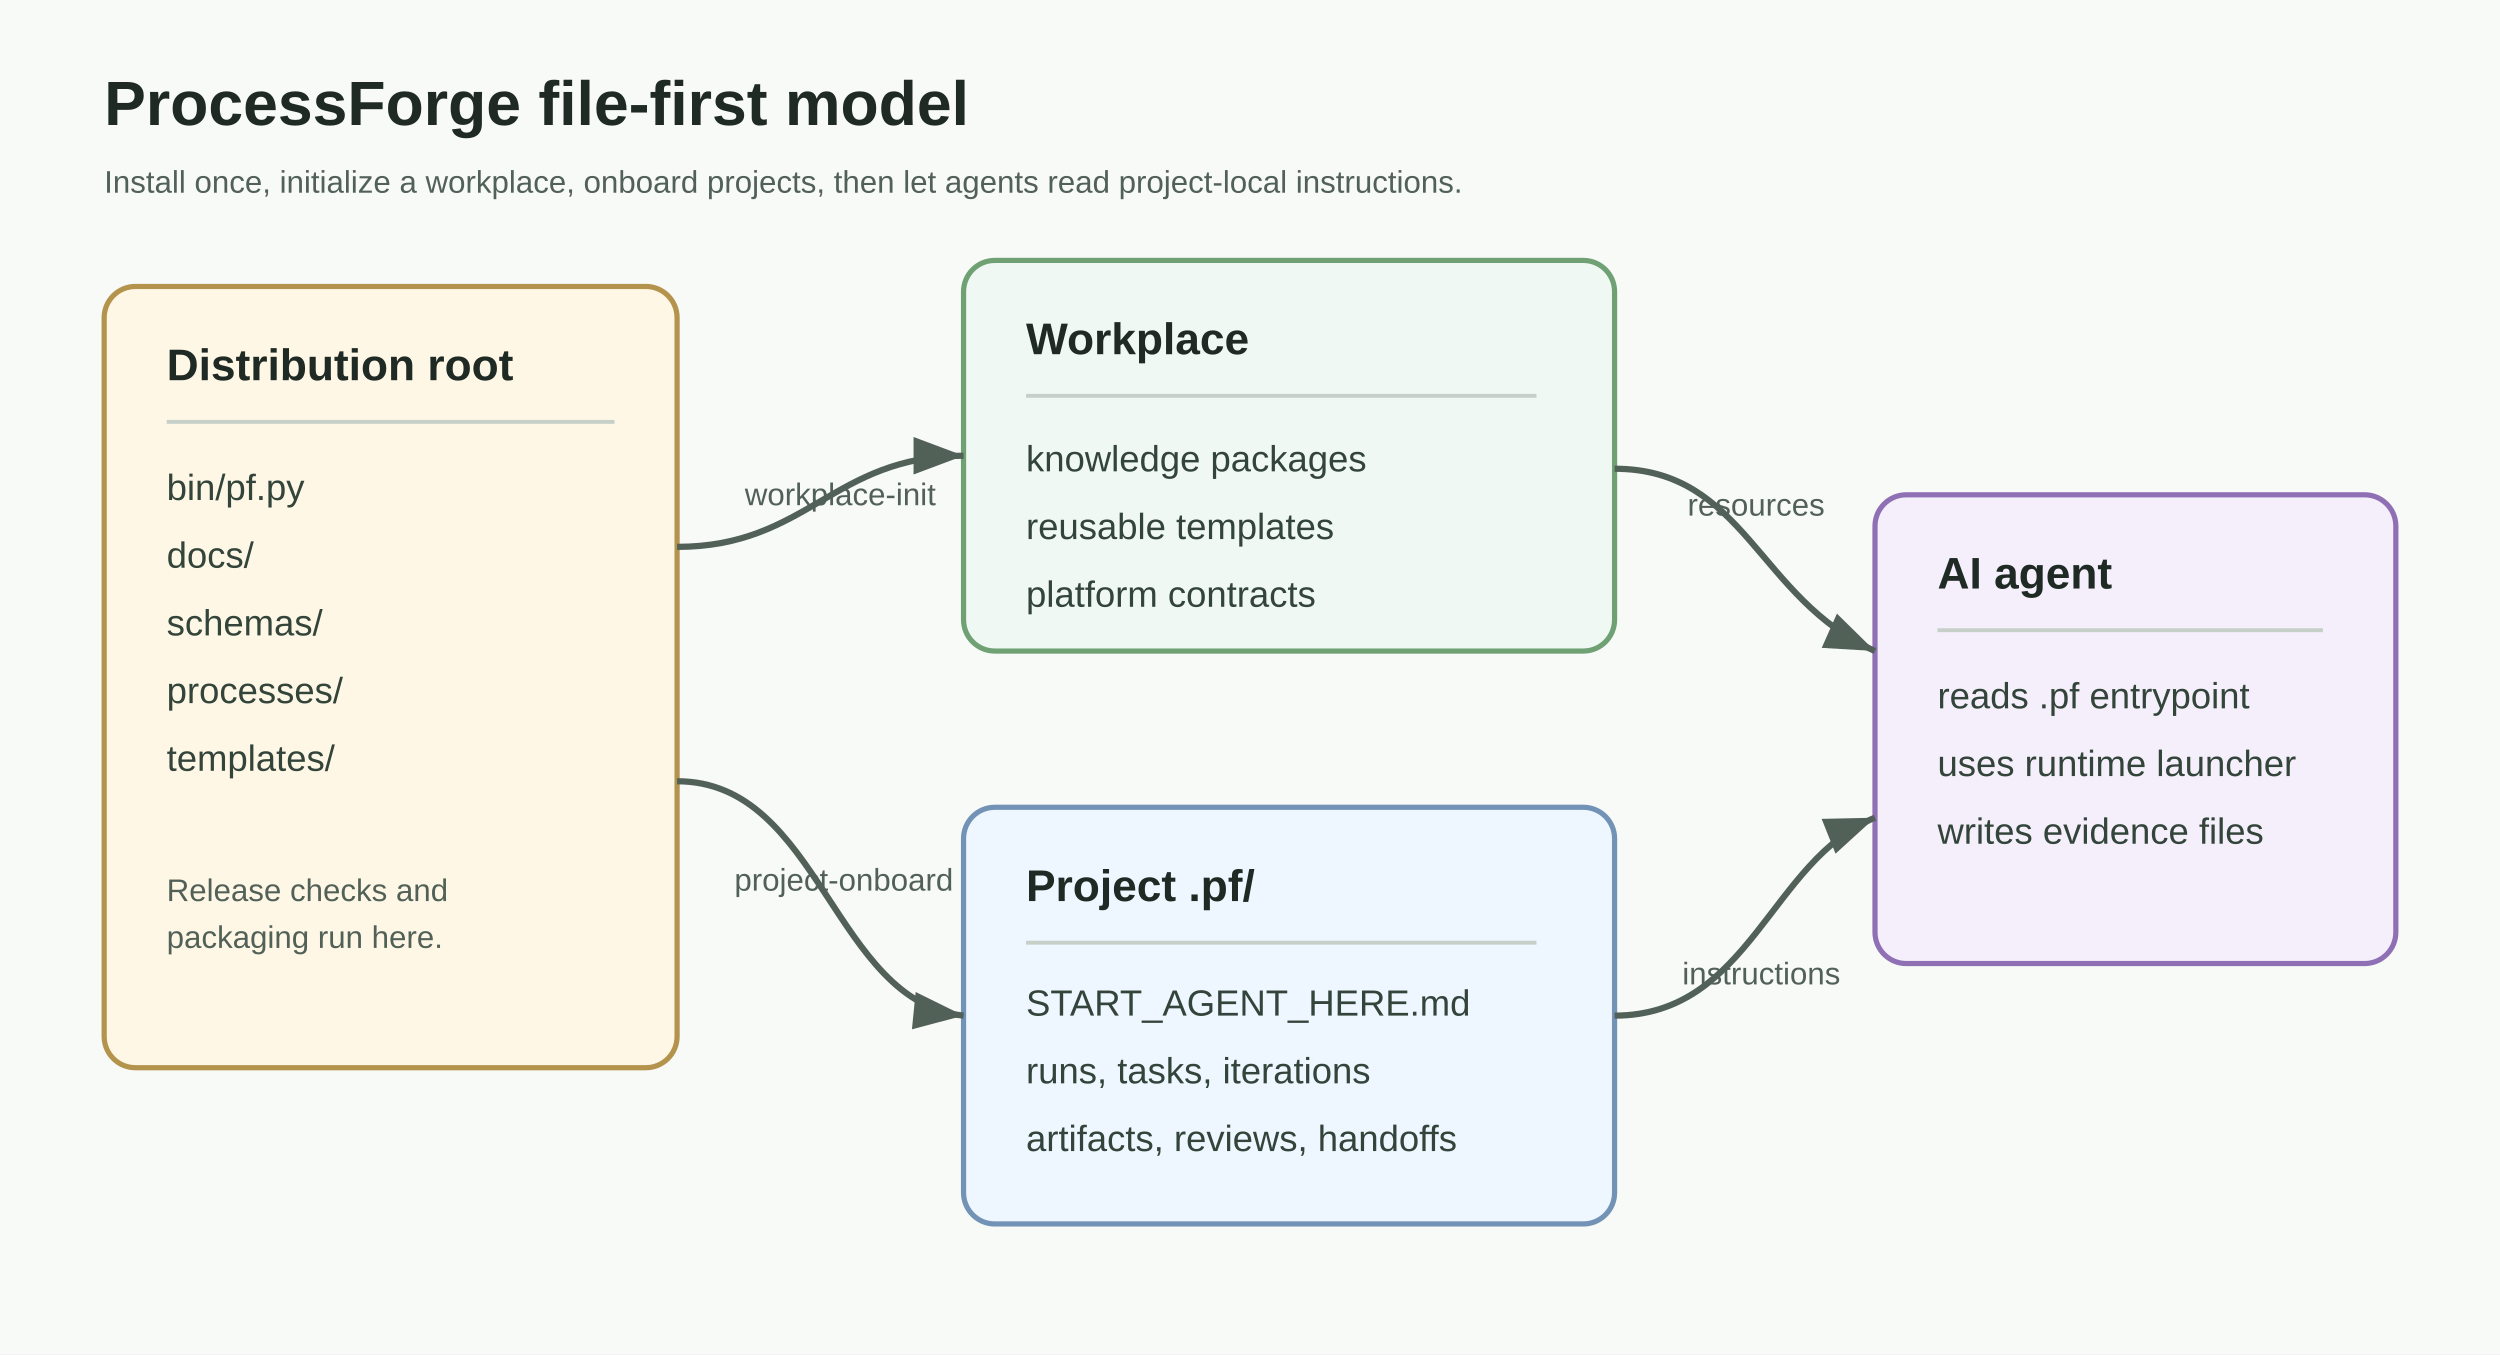
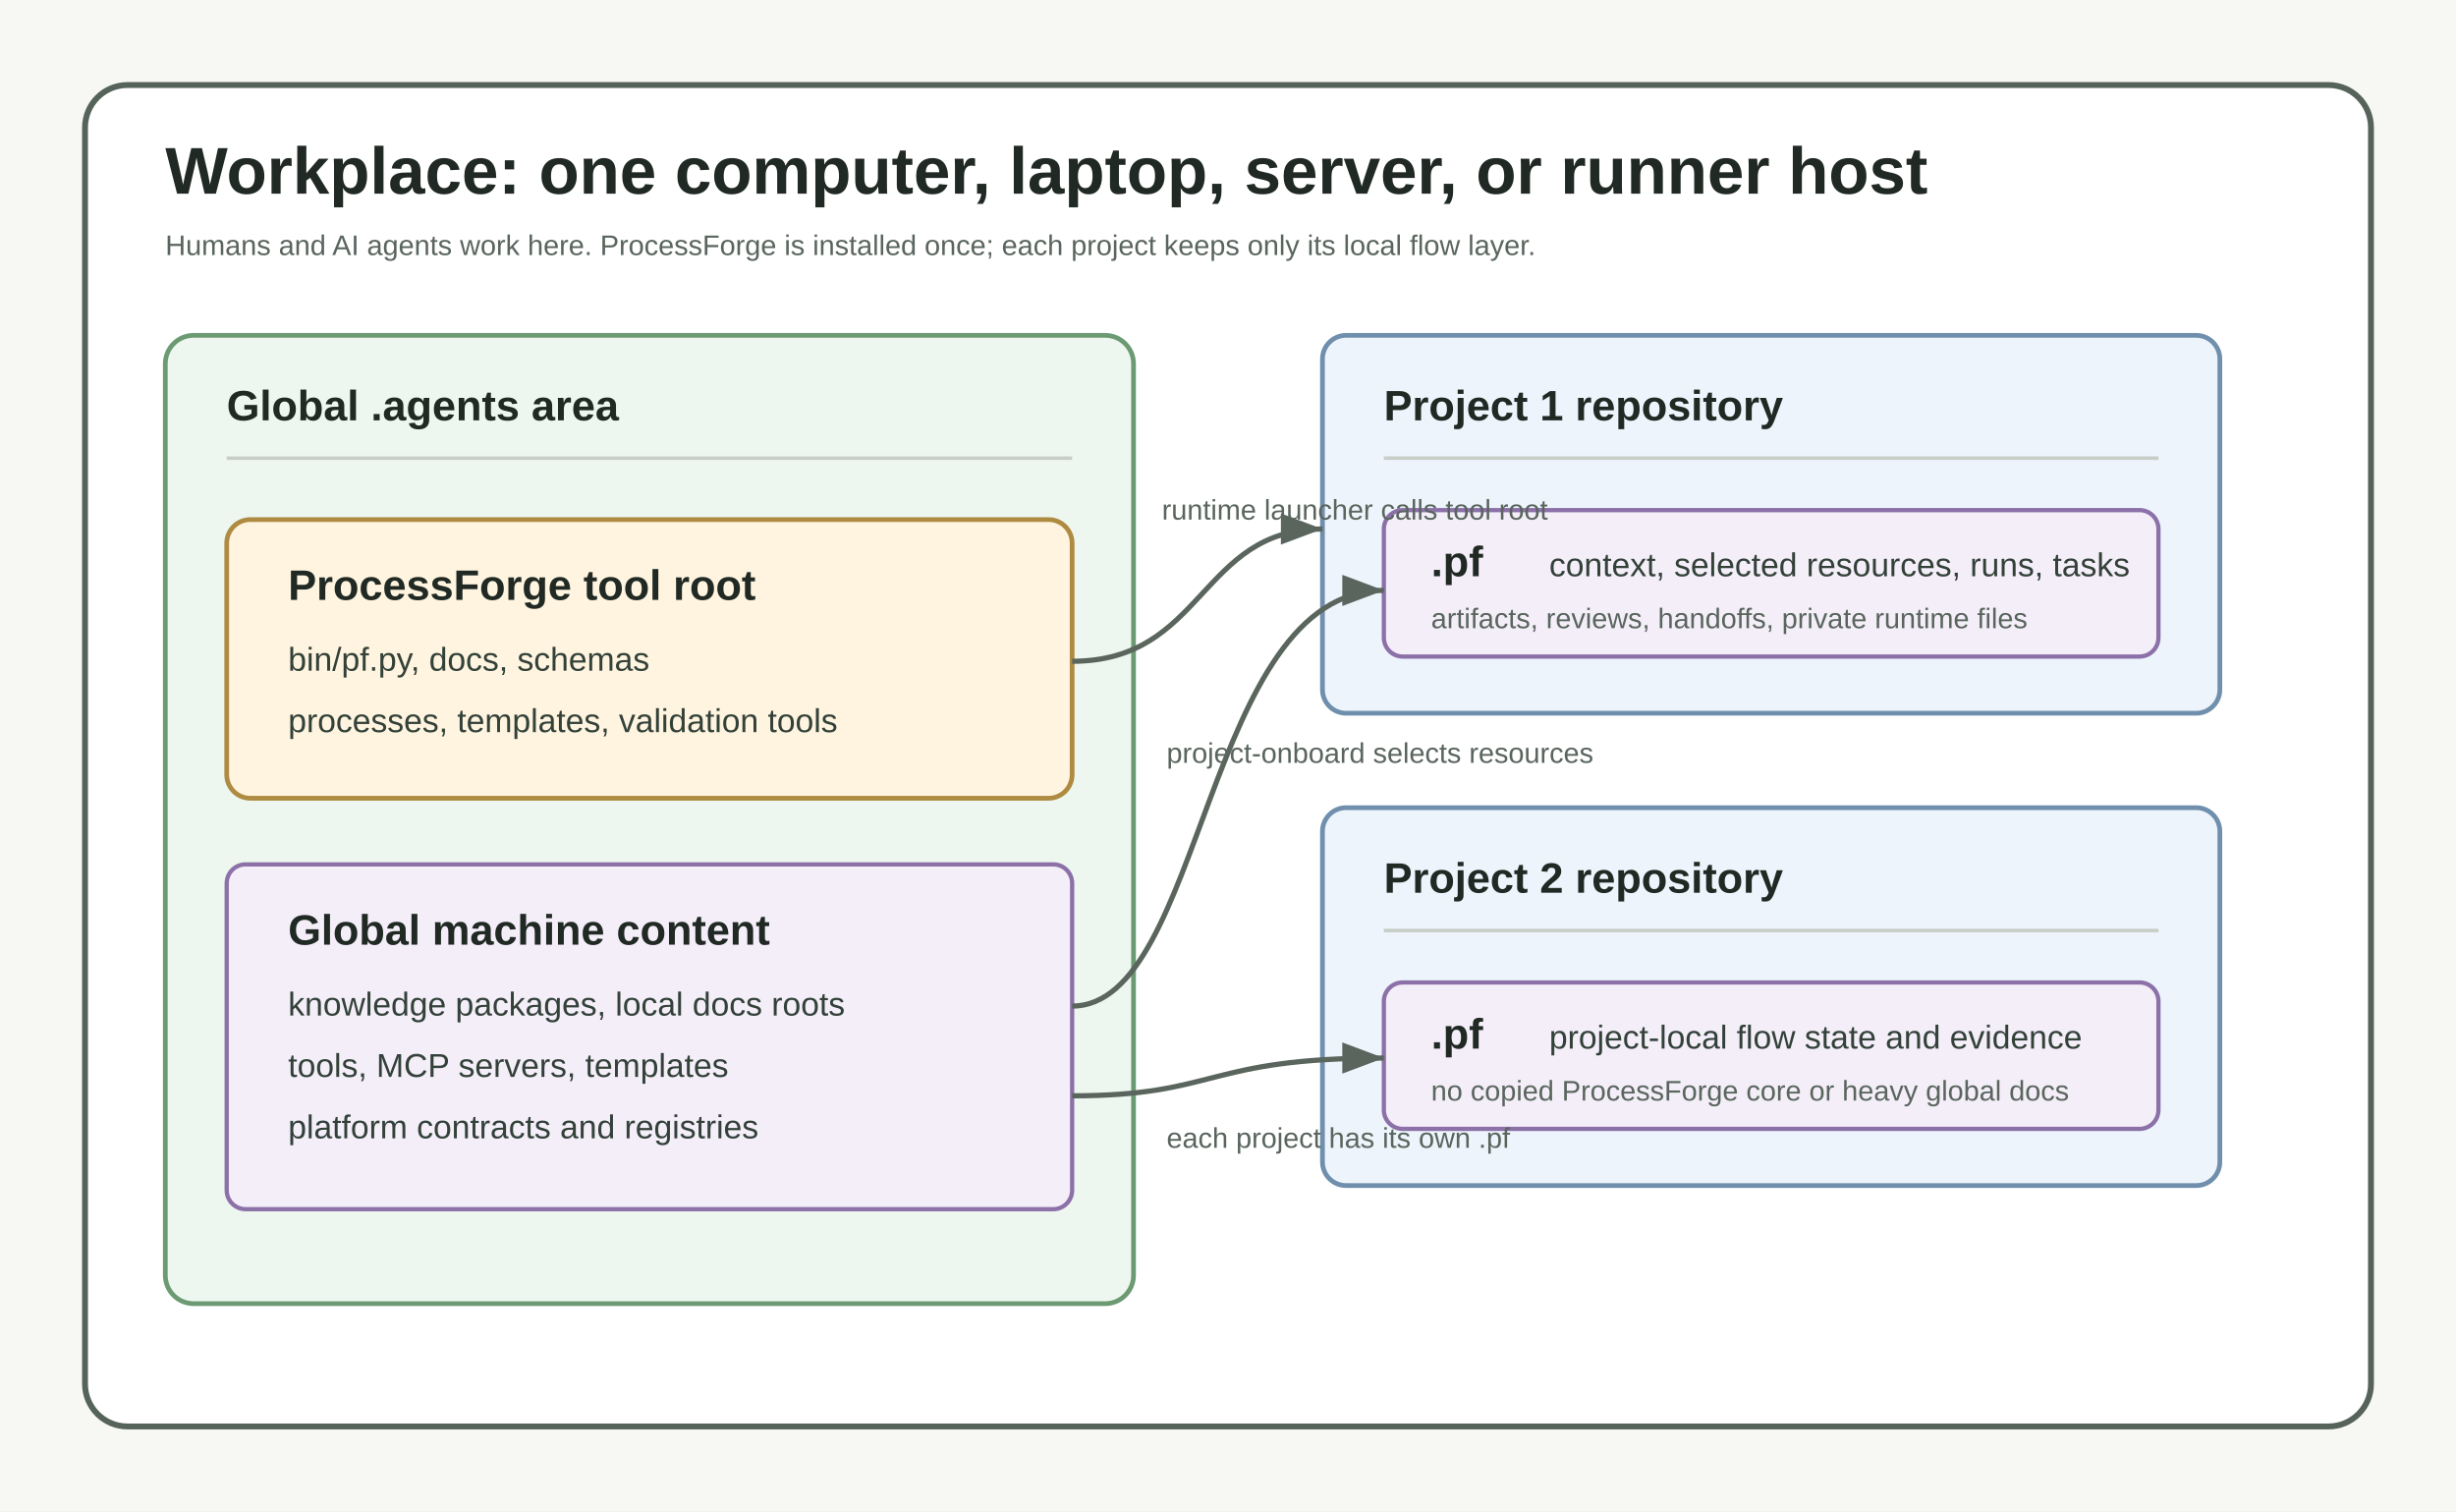
- <svg xmlns="http://www.w3.org/2000/svg" width="960" height="520" viewBox="0 0 960 520" role="img" aria-labelledby="title desc">
+ <svg xmlns="http://www.w3.org/2000/svg" width="1040" height="640" viewBox="0 0 1040 640" role="img" aria-labelledby="title desc">
  <style>
-     .bg { fill: #f8faf7; }
-     .panel { fill: #ffffff; stroke: #bcc8bd; stroke-width: 2; rx: 12; }
-     .project { fill: #eef6ff; stroke: #7293b5; }
-     .workplace { fill: #eff8f2; stroke: #6fa174; }
-     .tool { fill: #fff7e6; stroke: #b4934d; }
-     .agent { fill: #f4effa; stroke: #9070b5; }
-     .title { font: 700 24px Arial, sans-serif; fill: #1f2a24; }
-     .label { font: 700 17px Arial, sans-serif; fill: #1f2a24; }
-     .text { font: 14px Arial, sans-serif; fill: #33443a; }
-     .small { font: 12px Arial, sans-serif; fill: #526158; }
-     .arrow { fill: none; stroke: #526158; stroke-width: 2.4; marker-end: url(#arrow); }
-     .line { stroke: #c6d0c8; stroke-width: 1.5; }
+     .bg { fill: #f7f8f4; }
+     .device { fill: #ffffff; stroke: #56635a; stroke-width: 2.5; rx: 18; }
+     .global { fill: #edf7ef; stroke: #6c9a73; stroke-width: 2; rx: 12; }
+     .forge { fill: #fff4df; stroke: #af8b42; stroke-width: 2; rx: 10; }
+     .project { fill: #edf4fb; stroke: #6f8fad; stroke-width: 2; rx: 10; }
+     .flow { fill: #f4eef9; stroke: #8c70a8; stroke-width: 1.8; rx: 8; }
+     .title { font: 700 28px Arial, sans-serif; fill: #202923; }
+     .label { font: 700 18px Arial, sans-serif; fill: #202923; }
+     .text { font: 14px Arial, sans-serif; fill: #334139; }
+     .small { font: 12px Arial, sans-serif; fill: #59655d; }
+     .line { stroke: #c6cec7; stroke-width: 1.5; }
+     .arrow { fill: none; stroke: #59655d; stroke-width: 2.2; marker-end: url(#arrow); }
  </style>
  <defs>
    <marker id="arrow" markerWidth="10" markerHeight="10" refX="8" refY="3" orient="auto" markerUnits="strokeWidth">
-       <path d="M0,0 L8,3 L0,6 Z" fill="#526158" />
+       <path d="M0,0 L8,3 L0,6 Z" fill="#59655d" />
    </marker>
  </defs>
-   <rect class="bg" x="0" y="0" width="960" height="520" />
-   <text class="title" x="40" y="48">ProcessForge file-first model</text>
-   <text class="small" x="40" y="74">Install once, initialize a workplace, onboard projects, then let agents read project-local instructions.</text>
-   <rect class="panel tool" x="40" y="110" width="220" height="300" rx="12" />
-   <text class="label" x="64" y="146">Distribution root</text>
-   <line class="line" x1="64" y1="162" x2="236" y2="162" />
-   <text class="text" x="64" y="192">bin/pf.py</text>
-   <text class="text" x="64" y="218">docs/</text>
-   <text class="text" x="64" y="244">schemas/</text>
-   <text class="text" x="64" y="270">processes/</text>
-   <text class="text" x="64" y="296">templates/</text>
-   <text class="small" x="64" y="346">Release checks and</text>
-   <text class="small" x="64" y="364">packaging run here.</text>
-   <rect class="panel workplace" x="370" y="100" width="250" height="150" rx="12" />
-   <text class="label" x="394" y="136">Workplace</text>
-   <line class="line" x1="394" y1="152" x2="590" y2="152" />
-   <text class="text" x="394" y="181">knowledge packages</text>
-   <text class="text" x="394" y="207">reusable templates</text>
-   <text class="text" x="394" y="233">platform contracts</text>
-   <rect class="panel project" x="370" y="310" width="250" height="160" rx="12" />
-   <text class="label" x="394" y="346">Project .pf/</text>
-   <line class="line" x1="394" y1="362" x2="590" y2="362" />
-   <text class="text" x="394" y="390">START_AGENT_HERE.md</text>
-   <text class="text" x="394" y="416">runs, tasks, iterations</text>
-   <text class="text" x="394" y="442">artifacts, reviews, handoffs</text>
-   <rect class="panel agent" x="720" y="190" width="200" height="180" rx="12" />
-   <text class="label" x="744" y="226">AI agent</text>
-   <line class="line" x1="744" y1="242" x2="892" y2="242" />
-   <text class="text" x="744" y="272">reads .pf entrypoint</text>
-   <text class="text" x="744" y="298">uses runtime launcher</text>
-   <text class="text" x="744" y="324">writes evidence files</text>
-   <path class="arrow" d="M260 210 C310 210, 320 175, 370 175" />
-   <text class="small" x="286" y="194">workplace-init</text>
-   <path class="arrow" d="M260 300 C315 300, 320 385, 370 390" />
-   <text class="small" x="282" y="342">project-onboard</text>
-   <path class="arrow" d="M620 180 C670 180, 675 230, 720 250" />
-   <text class="small" x="648" y="198">resources</text>
-   <path class="arrow" d="M620 390 C672 390, 680 330, 720 314" />
-   <text class="small" x="646" y="378">instructions</text>
+   <rect class="bg" x="0" y="0" width="1040" height="640" />
+   <rect class="device" x="36" y="36" width="968" height="568" rx="18" />
+   <text class="title" x="70" y="82">Workplace: one computer, laptop, server, or runner host</text>
+   <text class="small" x="70" y="108">Humans and AI agents work here. ProcessForge is installed once; each project keeps only its local flow layer.</text>
+   <rect class="global" x="70" y="142" width="410" height="410" rx="12" />
+   <text class="label" x="96" y="178">Global .agents area</text>
+   <line class="line" x1="96" y1="194" x2="454" y2="194" />
+   <rect class="forge" x="96" y="220" width="358" height="118" rx="10" />
+   <text class="label" x="122" y="254">ProcessForge tool root</text>
+   <text class="text" x="122" y="284">bin/pf.py, docs, schemas</text>
+   <text class="text" x="122" y="310">processes, templates, validation tools</text>
+   <rect class="flow" x="96" y="366" width="358" height="146" rx="8" />
+   <text class="label" x="122" y="400">Global machine content</text>
+   <text class="text" x="122" y="430">knowledge packages, local docs roots</text>
+   <text class="text" x="122" y="456">tools, MCP servers, templates</text>
+   <text class="text" x="122" y="482">platform contracts and registries</text>
+   <rect class="project" x="560" y="142" width="380" height="160" rx="10" />
+   <text class="label" x="586" y="178">Project 1 repository</text>
+   <line class="line" x1="586" y1="194" x2="914" y2="194" />
+   <rect class="flow" x="586" y="216" width="328" height="62" rx="8" />
+   <text class="label" x="606" y="244">.pf</text>
+   <text class="text" x="656" y="244">context, selected resources, runs, tasks</text>
+   <text class="small" x="606" y="266">artifacts, reviews, handoffs, private runtime files</text>
+   <rect class="project" x="560" y="342" width="380" height="160" rx="10" />
+   <text class="label" x="586" y="378">Project 2 repository</text>
+   <line class="line" x1="586" y1="394" x2="914" y2="394" />
+   <rect class="flow" x="586" y="416" width="328" height="62" rx="8" />
+   <text class="label" x="606" y="444">.pf</text>
+   <text class="text" x="656" y="444">project-local flow state and evidence</text>
+   <text class="small" x="606" y="466">no copied ProcessForge core or heavy global docs</text>
+   <path class="arrow" d="M454 426 C510 426, 510 250, 586 250" />
+   <text class="small" x="494" y="323">project-onboard selects resources</text>
+   <path class="arrow" d="M454 280 C510 280, 508 224, 560 224" />
+   <text class="small" x="492" y="220">runtime launcher calls tool root</text>
+   <path class="arrow" d="M454 464 C516 464, 510 448, 586 448" />
+   <text class="small" x="494" y="486">each project has its own .pf</text>
</svg>
